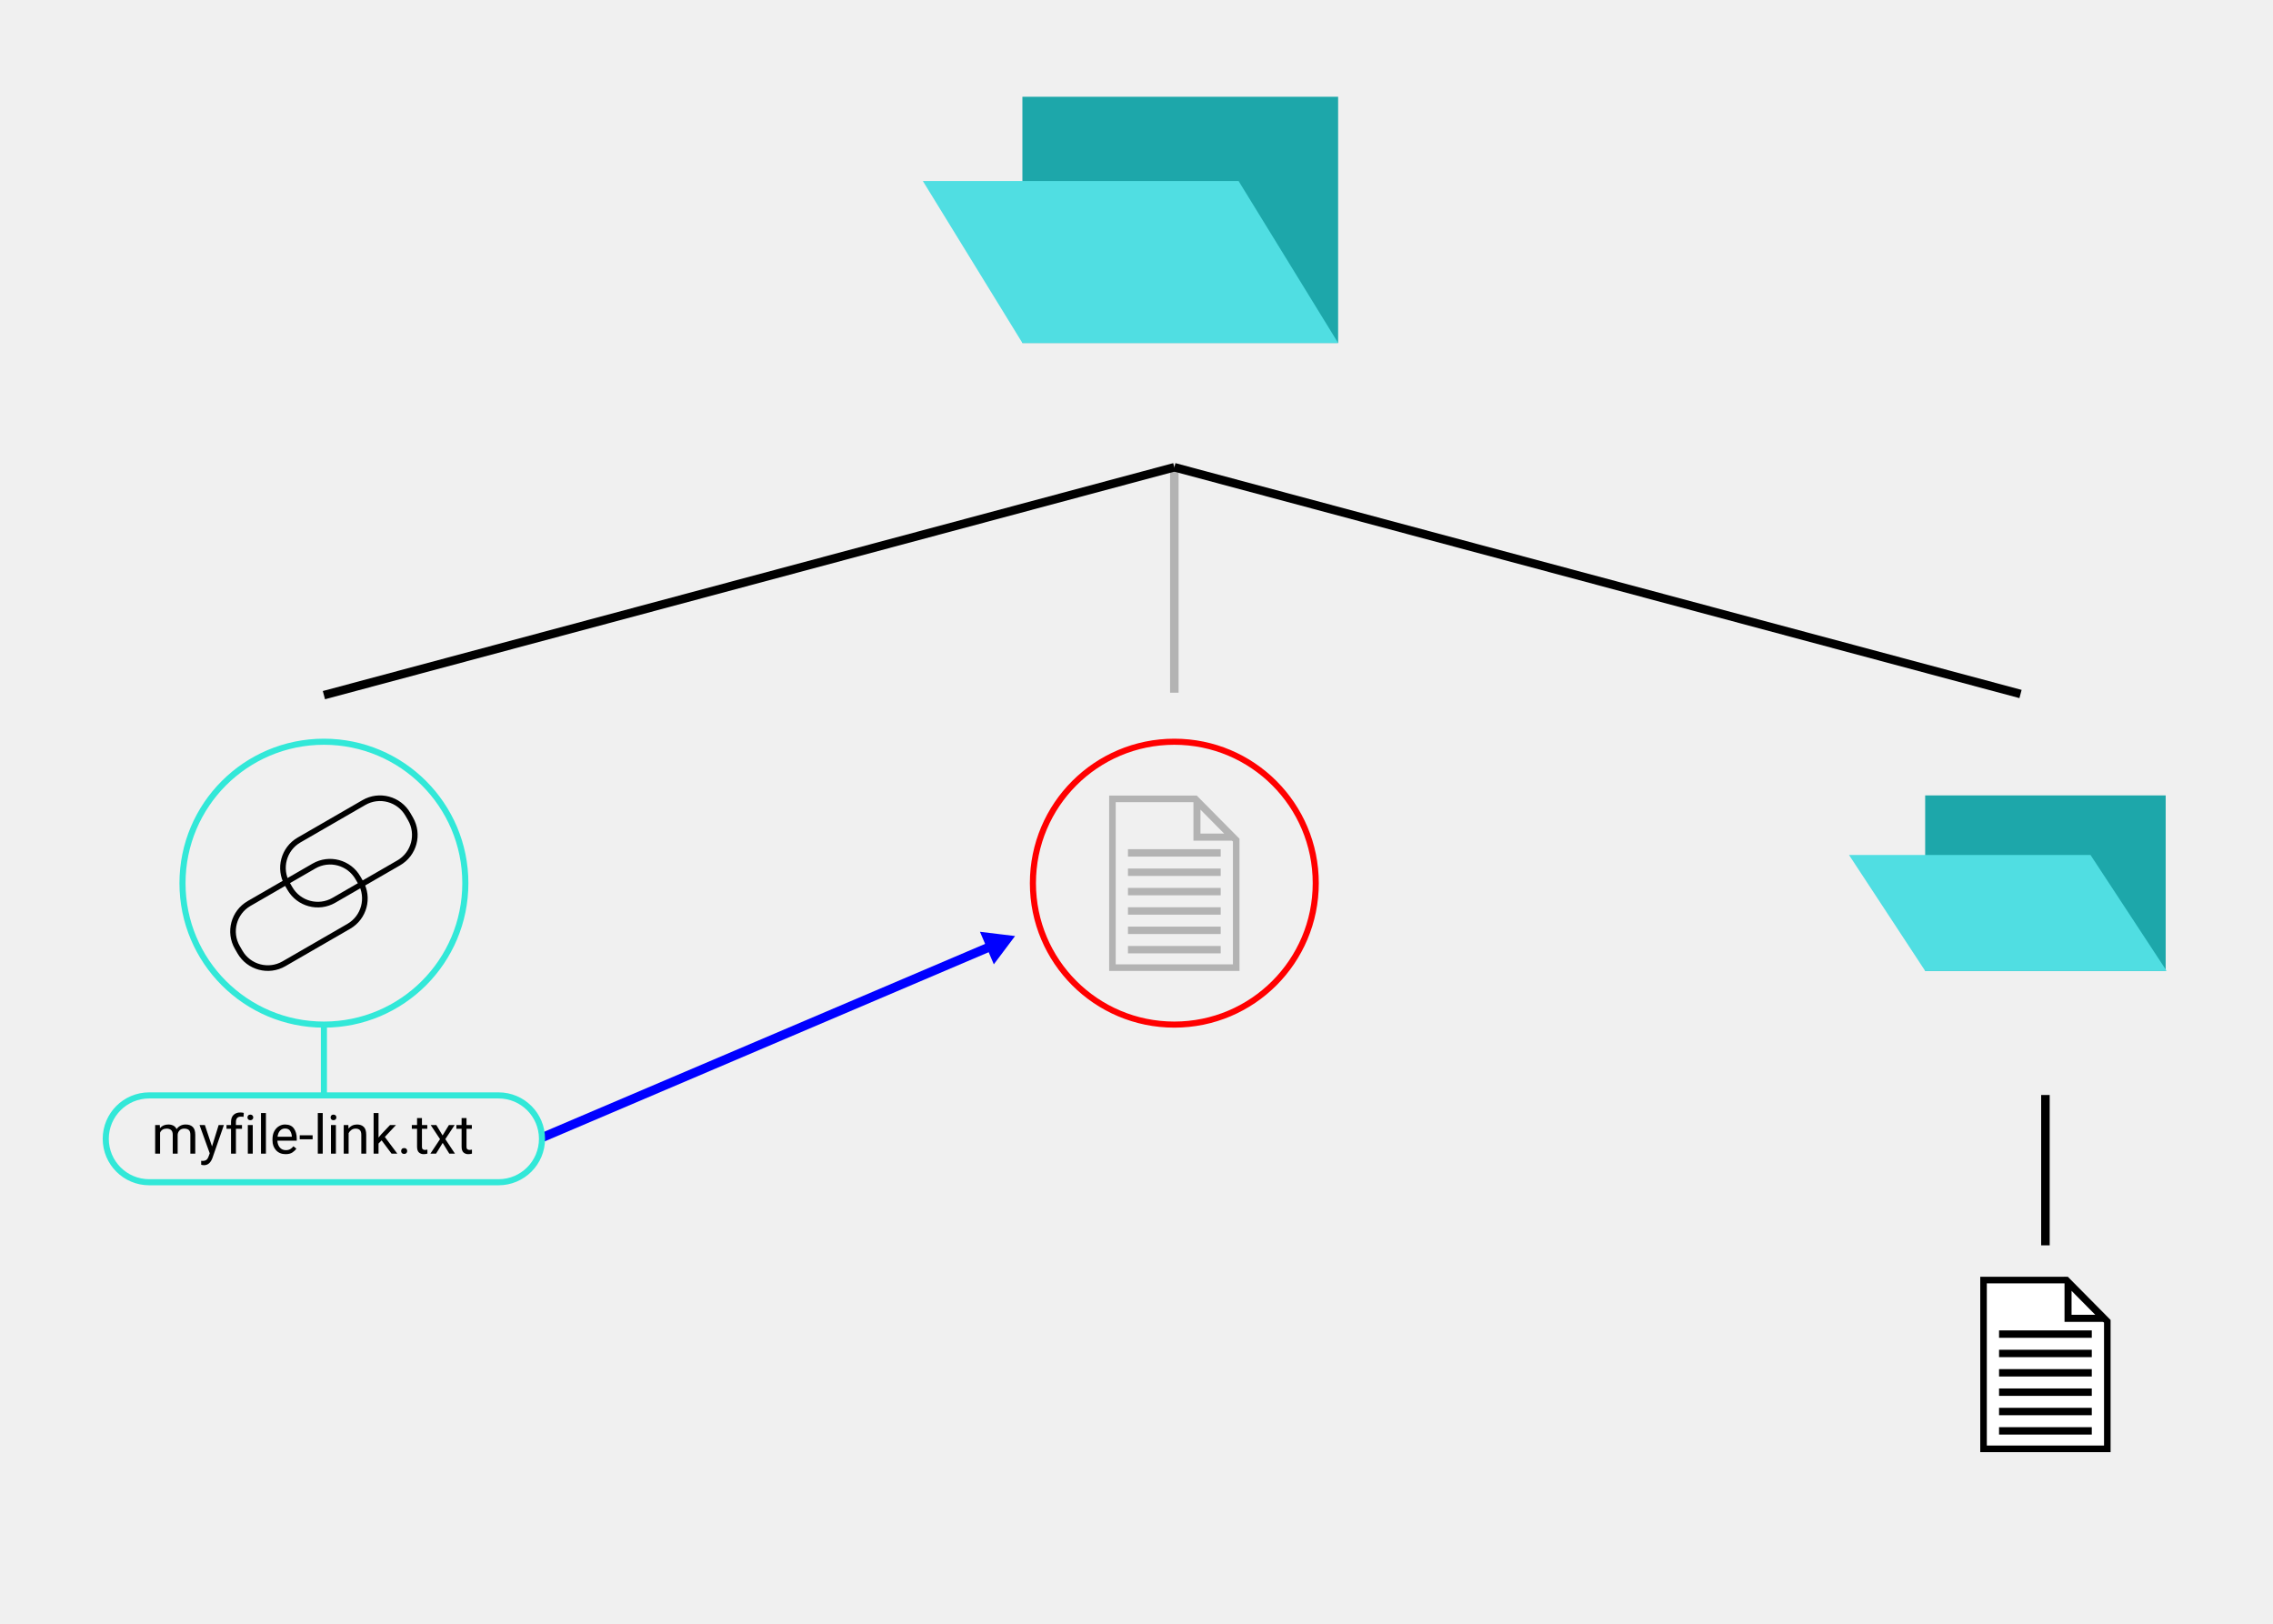
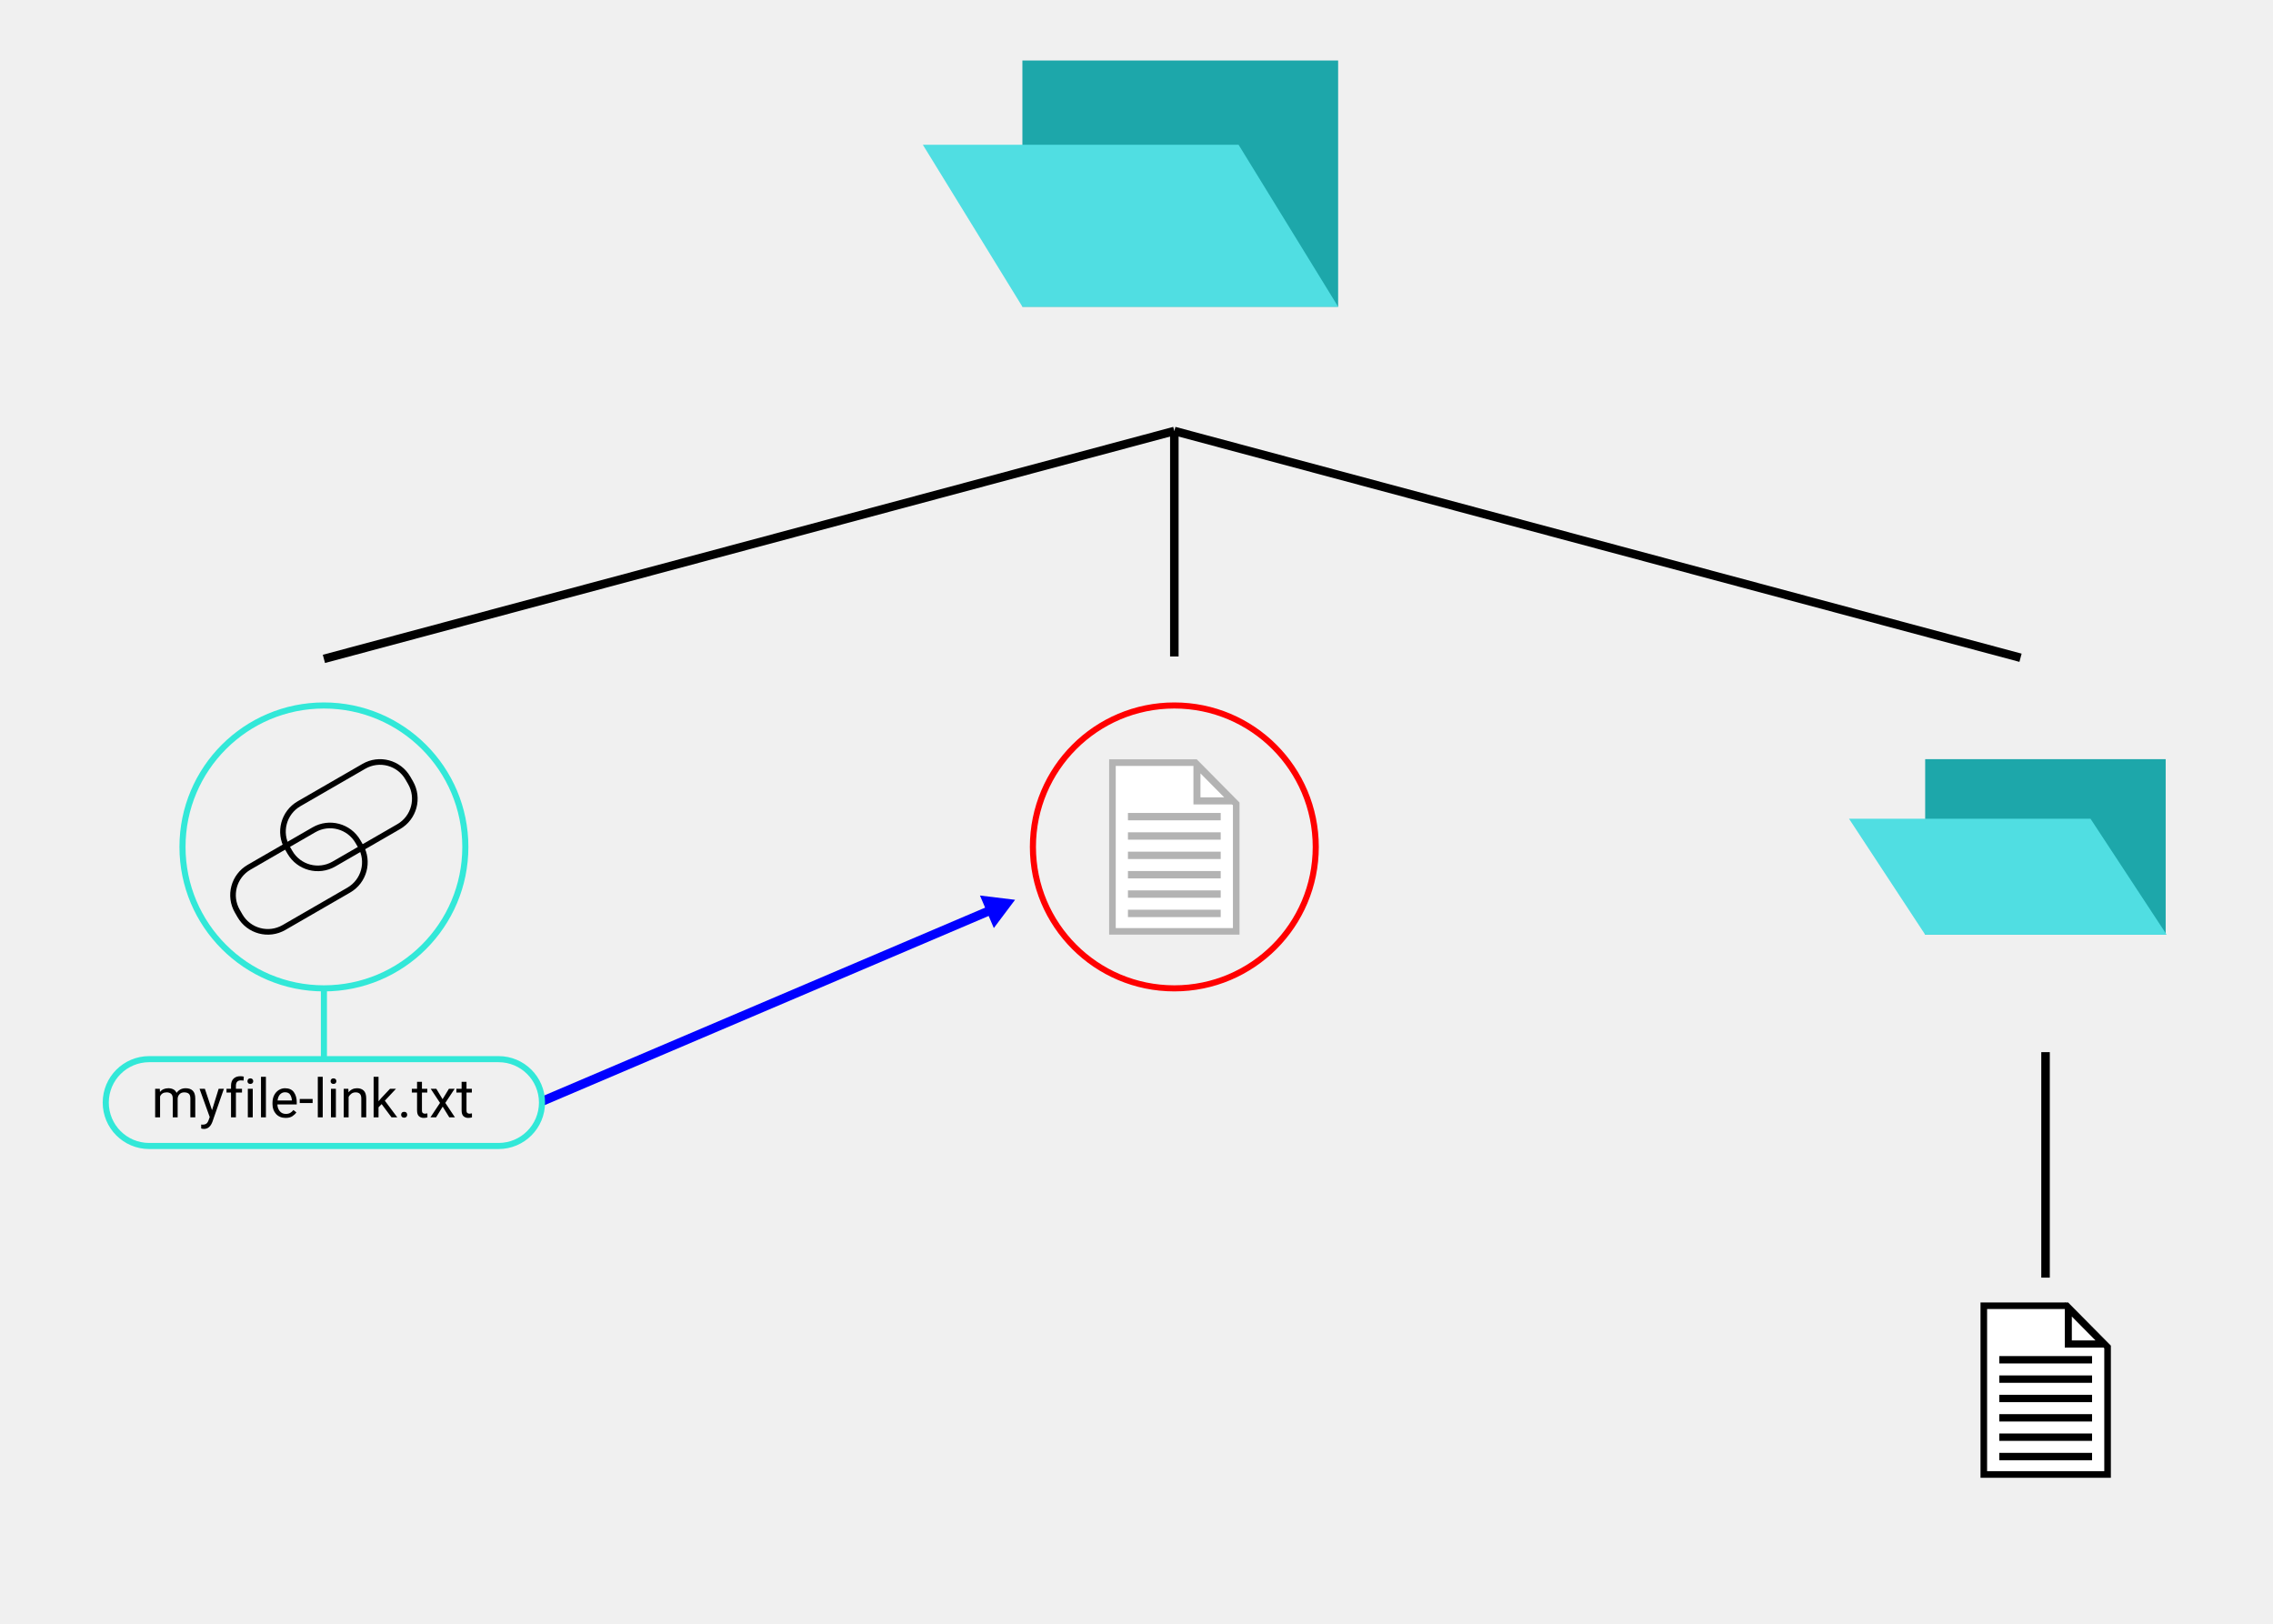
<svg xmlns="http://www.w3.org/2000/svg" width="2800" height="2000" viewBox="0 0 2800 2000" version="1.1" id="SVGRoot">
  <defs id="defs10" />
  <g id="layer1" transform="translate(0,1100)">
-     <g transform="matrix(1.975121,0,0,1.975122,-372.6079,-1473.529)" id="g913" style="stroke-width:1.406">
+     <g transform="matrix(1.975121,0,0,1.975122,-372.6079,-1518.181)" id="g913" style="stroke-width:1.406">
      <rect style="opacity:1;vector-effect:none;fill:#1da7aa;fill-opacity:1;fill-rule:evenodd;stroke:#5f998c;stroke-width:0;stroke-linecap:butt;stroke-linejoin:miter;stroke-miterlimit:4;stroke-dasharray:none;stroke-dashoffset:0;stroke-opacity:1;paint-order:normal" id="rect909" width="196.92" height="153.543" x="826.305" y="249.462" />
      <rect y="354.487" x="578.565" height="118.575" width="196.92" id="rect911" style="opacity:1;vector-effect:none;fill:#50dee2;fill-opacity:1;fill-rule:evenodd;stroke:#5f998c;stroke-width:0;stroke-linecap:butt;stroke-linejoin:miter;stroke-miterlimit:4;stroke-dasharray:none;stroke-dashoffset:0;stroke-opacity:1;paint-order:normal" transform="matrix(1,0,0.5236934,0.8519068,0,0)" />
    </g>
-     <flowRoot xml:space="preserve" id="flowRoot947" style="font-style:normal;font-weight:normal;font-size:40px;line-height:1.25;font-family:sans-serif;text-align:center;letter-spacing:0px;word-spacing:0px;text-anchor:middle;fill:#000000;fill-opacity:1;stroke:none;stroke-width:4.184;stroke-miterlimit:4;stroke-dasharray:none" transform="matrix(2.507497,0,0,2.507498,-622.8353,-2208.381)">
+     <flowRoot xml:space="preserve" id="flowRoot947" style="font-style:normal;font-weight:normal;font-size:40px;line-height:1.25;font-family:sans-serif;text-align:center;letter-spacing:0px;word-spacing:0px;text-anchor:middle;fill:#000000;fill-opacity:1;stroke:none;stroke-width:4.184;stroke-miterlimit:4;stroke-dasharray:none" transform="matrix(2.507497,0,0,2.507498,-622.8353,-2253.032)">
      <flowRegion id="flowRegion949" style="text-align:center;text-anchor:middle;stroke-width:4.184;stroke-miterlimit:4;stroke-dasharray:none">
        <rect id="rect951" width="172.932" height="90.401" x="741.714" y="592.914" style="text-align:center;text-anchor:middle;stroke-width:4.184;stroke-miterlimit:4;stroke-dasharray:none" ry="0" />
      </flowRegion>
      <flowPara id="flowPara953" style="font-style:normal;font-variant:normal;font-weight:normal;font-stretch:normal;font-size:76.57px;font-family:Roboto;-inkscape-font-specification:Roboto;text-align:center;text-anchor:middle;stroke-width:4.184;stroke-miterlimit:4;stroke-dasharray:none">~</flowPara>
    </flowRoot>
-     <path style="fill:none;stroke:#b3b3b3;stroke-width:10.492;stroke-linecap:butt;stroke-linejoin:miter;stroke-miterlimit:4;stroke-dasharray:none;stroke-opacity:1" d="m 1446.601,-524.483 v 277.734" id="path52" />
-     <path style="fill:none;stroke:#000000;stroke-width:10.492;stroke-linecap:butt;stroke-linejoin:miter;stroke-miterlimit:4;stroke-dasharray:none;stroke-opacity:1" d="M 1446.601,-524.483 399.019,-243.784" id="path46" />
-     <path style="fill:none;stroke:#000000;stroke-width:10.492;stroke-linecap:butt;stroke-linejoin:miter;stroke-miterlimit:4;stroke-dasharray:none;stroke-opacity:1" d="m 1446.601,-524.483 1042.383,279.306" id="path54" />
-     <g id="g918" transform="matrix(0.9086332,0.5245996,-0.5245996,0.9086332,185.1394,-822.5757)">
+     <path style="fill:none;stroke:#000000;stroke-width:10.492;stroke-linecap:butt;stroke-linejoin:miter;stroke-miterlimit:4;stroke-dasharray:none;stroke-opacity:1" d="M 1446.601,-569.135 399.019,-288.436" id="path46" />
+     <path style="fill:none;stroke:#000000;stroke-width:10.492;stroke-linecap:butt;stroke-linejoin:miter;stroke-miterlimit:4;stroke-dasharray:none;stroke-opacity:1" d="m 1446.601,-569.135 v 277.734" id="path52" />
+     <path style="fill:none;stroke:#000000;stroke-width:10.492;stroke-linecap:butt;stroke-linejoin:miter;stroke-miterlimit:4;stroke-dasharray:none;stroke-opacity:1" d="m 1446.601,-569.135 1042.383,279.306" id="path54" />
+     <g id="g918" transform="matrix(0.9086332,0.5245996,-0.5245996,0.9086332,185.1394,-867.2274)">
      <g id="g922" transform="rotate(-53.0734,884.7913,520.8887)">
        <path style="fill:none;fill-opacity:1;stroke:#0000ff;stroke-width:10.636;stroke-linecap:butt;stroke-linejoin:miter;stroke-miterlimit:4;stroke-dasharray:none;stroke-opacity:1" d="m 773.636,666.264 567.871,-4e-5" id="path899" />
        <path style="opacity:1;vector-effect:none;fill:#0000ff;fill-opacity:1;stroke:none;stroke-width:1.106;stroke-linecap:butt;stroke-linejoin:miter;stroke-miterlimit:4;stroke-dasharray:none;stroke-dashoffset:0;stroke-opacity:1" id="path901" d="m 557.63,457.176 -10.382,0 -10.382,0 5.191,-8.991 5.191,-8.991 5.191,8.991 z" transform="matrix(0,2,-2,0,2255.069,-428.2328)" />
      </g>
    </g>
-     <g style="stroke-width:1.406" id="g1150" transform="matrix(1.510592,0,0,1.413583,1123.317,-473.7803)">
+     <g style="stroke-width:1.406" id="g1150" transform="matrix(1.510592,0,0,1.413583,1123.317,-518.432)">
      <rect y="250.081" x="826.305" height="152.923" width="196.125" id="rect1146" style="opacity:1;vector-effect:none;fill:#1da7aa;fill-opacity:1;fill-rule:evenodd;stroke:#5f998c;stroke-width:0;stroke-linecap:butt;stroke-linejoin:miter;stroke-miterlimit:4;stroke-dasharray:none;stroke-dashoffset:0;stroke-opacity:1;paint-order:normal" />
      <rect transform="matrix(1,0,0.5236934,0.8519068,0,0)" style="opacity:1;vector-effect:none;fill:#50dee2;fill-opacity:1;fill-rule:evenodd;stroke:#5f998c;stroke-width:0;stroke-linecap:butt;stroke-linejoin:miter;stroke-miterlimit:4;stroke-dasharray:none;stroke-dashoffset:0;stroke-opacity:1;paint-order:normal" id="rect1148" width="196.92" height="118.575" x="578.565" y="354.487" />
    </g>
-     <flowRoot transform="matrix(2.507497,0,0,2.507498,401.4861,-1390.255)" style="font-style:normal;font-weight:normal;font-size:40px;line-height:1.25;font-family:sans-serif;text-align:center;letter-spacing:0px;word-spacing:0px;text-anchor:middle;fill:#000000;fill-opacity:1;stroke:none;stroke-width:4.184;stroke-miterlimit:4;stroke-dasharray:none" id="flowRoot1158" xml:space="preserve">
+     <flowRoot transform="matrix(2.507497,0,0,2.507498,401.4861,-1434.907)" style="font-style:normal;font-weight:normal;font-size:40px;line-height:1.25;font-family:sans-serif;text-align:center;letter-spacing:0px;word-spacing:0px;text-anchor:middle;fill:#000000;fill-opacity:1;stroke:none;stroke-width:4.184;stroke-miterlimit:4;stroke-dasharray:none" id="flowRoot1158" xml:space="preserve">
      <flowRegion style="text-align:center;text-anchor:middle;stroke-width:4.184;stroke-miterlimit:4;stroke-dasharray:none" id="flowRegion1154">
        <rect ry="0" style="text-align:center;text-anchor:middle;stroke-width:4.184;stroke-miterlimit:4;stroke-dasharray:none" y="592.914" x="741.714" height="67.513" width="206.807" id="rect1152" />
      </flowRegion>
      <flowPara style="font-style:normal;font-variant:normal;font-weight:normal;font-stretch:normal;font-size:26.587px;font-family:Roboto;-inkscape-font-specification:Roboto;text-align:center;text-anchor:middle;stroke-width:4.184;stroke-miterlimit:4;stroke-dasharray:none" id="flowPara1156">Templates</flowPara>
    </flowRoot>
-     <g id="g1097" transform="matrix(1.255584,0,0,1.265119,281.5992,-988.0386)" style="stroke-width:2.144">
-       <path id="rect1075" d="M 867.143,689.285 V 853.572 H 988.572 V 729.443 l -20.025,-20.078 -20.023,-20.08 z" style="opacity:1;vector-effect:none;fill:none;fill-opacity:1;fill-rule:evenodd;stroke:#b3b3b3;stroke-width:6.433;stroke-linecap:butt;stroke-linejoin:miter;stroke-miterlimit:4;stroke-dasharray:none;stroke-dashoffset:0;stroke-opacity:1;paint-order:normal;font-variant-east_asian:normal" />
-       <path style="opacity:1;vector-effect:none;fill:none;fill-opacity:1;fill-rule:evenodd;stroke:#b3b3b3;stroke-width:7.852;stroke-linecap:butt;stroke-linejoin:miter;stroke-miterlimit:4;stroke-dasharray:none;stroke-dashoffset:0;stroke-opacity:1;paint-order:normal;font-variant-east_asian:normal" id="path1090" d="m 1054.821,727.487 -22.056,0 -22.055,0 11.028,-19.101 11.028,-19.101 11.028,19.101 z" transform="matrix(-0.761306,-0.7635961,0.4395403,-0.4408625,1433.332,1819.022)" />
-       <rect style="opacity:1;vector-effect:none;fill:none;fill-opacity:1;fill-rule:evenodd;stroke:#b3b3b3;stroke-width:6.433;stroke-linecap:butt;stroke-linejoin:miter;stroke-miterlimit:4;stroke-dasharray:none;stroke-dashoffset:0;stroke-opacity:1;paint-order:normal" id="rect1124" width="84.552" height="0.763" x="885.582" y="741.496" />
-       <rect y="760.34" x="885.582" height="0.763" width="84.552" id="rect1126" style="opacity:1;vector-effect:none;fill:none;fill-opacity:1;fill-rule:evenodd;stroke:#b3b3b3;stroke-width:6.433;stroke-linecap:butt;stroke-linejoin:miter;stroke-miterlimit:4;stroke-dasharray:none;stroke-dashoffset:0;stroke-opacity:1;paint-order:normal;font-variant-east_asian:normal" />
-       <rect style="opacity:1;vector-effect:none;fill:none;fill-opacity:1;fill-rule:evenodd;stroke:#b3b3b3;stroke-width:6.433;stroke-linecap:butt;stroke-linejoin:miter;stroke-miterlimit:4;stroke-dasharray:none;stroke-dashoffset:0;stroke-opacity:1;paint-order:normal;font-variant-east_asian:normal" id="rect1128" width="84.552" height="0.763" x="885.582" y="779.185" />
-       <rect y="798.03" x="885.582" height="0.763" width="84.552" id="rect1130" style="opacity:1;vector-effect:none;fill:none;fill-opacity:1;fill-rule:evenodd;stroke:#b3b3b3;stroke-width:6.433;stroke-linecap:butt;stroke-linejoin:miter;stroke-miterlimit:4;stroke-dasharray:none;stroke-dashoffset:0;stroke-opacity:1;paint-order:normal;font-variant-east_asian:normal" />
-       <rect style="opacity:1;vector-effect:none;fill:none;fill-opacity:1;fill-rule:evenodd;stroke:#b3b3b3;stroke-width:6.433;stroke-linecap:butt;stroke-linejoin:miter;stroke-miterlimit:4;stroke-dasharray:none;stroke-dashoffset:0;stroke-opacity:1;paint-order:normal;font-variant-east_asian:normal" id="rect1132" width="84.552" height="0.763" x="885.582" y="816.875" />
-       <rect style="opacity:1;vector-effect:none;fill:none;fill-opacity:1;fill-rule:evenodd;stroke:#b3b3b3;stroke-width:6.433;stroke-linecap:butt;stroke-linejoin:miter;stroke-miterlimit:4;stroke-dasharray:none;stroke-dashoffset:0;stroke-opacity:1;paint-order:normal;font-variant-east_asian:normal" id="rect1136" width="84.552" height="0.763" x="885.582" y="835.72" />
-     </g>
-     <flowRoot xml:space="preserve" id="flowRoot1099" style="font-style:normal;font-weight:normal;font-size:26.667px;line-height:1.25;font-family:sans-serif;text-align:center;letter-spacing:0px;word-spacing:0px;text-anchor:middle;fill:#b3b3b3;fill-opacity:1;stroke:none;" transform="matrix(4.493994,0,0,4.493994,-2737.507,-3534.497)">
-       <flowRegion id="flowRegion1101" style="font-size:26.667px;text-align:center;text-anchor:middle;fill:#b3b3b3;fill-opacity:1;">
-         <rect id="rect1103" width="145.348" height="36.11" x="858.09" y="822.737" style="font-size:26.667px;text-align:center;text-anchor:middle;fill:#b3b3b3;fill-opacity:1;" />
+     <path style="opacity:1;vector-effect:none;fill:#ffffff;fill-opacity:1;fill-rule:evenodd;stroke:#b3b3b3;stroke-width:8.108;stroke-linecap:butt;stroke-linejoin:miter;stroke-miterlimit:4;stroke-dasharray:none;stroke-dashoffset:0;stroke-opacity:1;paint-order:normal" d="M 1370.369,-160.663 V 47.18 h 152.465 V -109.858 l -25.144,-25.401 -25.141,-25.404 z" id="rect1075" />
+     <path transform="matrix(-0.9558833,-0.9660398,0.5518796,-0.5577434,2081.267,1268.589)" d="m 1054.821,727.487 -22.056,0 -22.055,0 11.028,-19.101 11.028,-19.101 11.028,19.101 z" id="path1090" style="opacity:1;vector-effect:none;fill:#ffffff;fill-opacity:1;fill-rule:evenodd;stroke:#b3b3b3;stroke-width:7.852;stroke-linecap:butt;stroke-linejoin:miter;stroke-miterlimit:4;stroke-dasharray:none;stroke-dashoffset:0;stroke-opacity:1;paint-order:normal" />
+     <rect y="-94.61" x="1393.521" height="0.965" width="106.161" id="rect1124" style="opacity:1;vector-effect:none;fill:#ffffff;fill-opacity:1;fill-rule:evenodd;stroke:#b3b3b3;stroke-width:8.108;stroke-linecap:butt;stroke-linejoin:miter;stroke-miterlimit:4;stroke-dasharray:none;stroke-dashoffset:0;stroke-opacity:1;paint-order:normal" />
+     <rect style="opacity:1;vector-effect:none;fill:#ffffff;fill-opacity:1;fill-rule:evenodd;stroke:#b3b3b3;stroke-width:8.108;stroke-linecap:butt;stroke-linejoin:miter;stroke-miterlimit:4;stroke-dasharray:none;stroke-dashoffset:0;stroke-opacity:1;paint-order:normal" id="rect1126" width="106.161" height="0.965" x="1393.521" y="-70.769" />
+     <rect y="-46.928" x="1393.521" height="0.965" width="106.161" id="rect1128" style="opacity:1;vector-effect:none;fill:#ffffff;fill-opacity:1;fill-rule:evenodd;stroke:#b3b3b3;stroke-width:8.108;stroke-linecap:butt;stroke-linejoin:miter;stroke-miterlimit:4;stroke-dasharray:none;stroke-dashoffset:0;stroke-opacity:1;paint-order:normal" />
+     <rect style="opacity:1;vector-effect:none;fill:#ffffff;fill-opacity:1;fill-rule:evenodd;stroke:#b3b3b3;stroke-width:8.108;stroke-linecap:butt;stroke-linejoin:miter;stroke-miterlimit:4;stroke-dasharray:none;stroke-dashoffset:0;stroke-opacity:1;paint-order:normal" id="rect1130" width="106.161" height="0.965" x="1393.521" y="-23.088" />
+     <rect y="0.753" x="1393.521" height="0.965" width="106.161" id="rect1132" style="opacity:1;vector-effect:none;fill:#ffffff;fill-opacity:1;fill-rule:evenodd;stroke:#b3b3b3;stroke-width:8.108;stroke-linecap:butt;stroke-linejoin:miter;stroke-miterlimit:4;stroke-dasharray:none;stroke-dashoffset:0;stroke-opacity:1;paint-order:normal" />
+     <rect y="24.594" x="1393.521" height="0.965" width="106.161" id="rect1136" style="opacity:1;vector-effect:none;fill:#ffffff;fill-opacity:1;fill-rule:evenodd;stroke:#b3b3b3;stroke-width:8.108;stroke-linecap:butt;stroke-linejoin:miter;stroke-miterlimit:4;stroke-dasharray:none;stroke-dashoffset:0;stroke-opacity:1;paint-order:normal" />
+     <flowRoot xml:space="preserve" id="flowRoot1099" style="font-style:normal;font-weight:normal;font-size:26.667px;line-height:1.25;font-family:sans-serif;text-align:center;letter-spacing:0px;word-spacing:0px;text-anchor:middle;fill:#b3b3b3;fill-opacity:1;stroke:none" transform="matrix(4.493994,0,0,4.493994,-2737.507,-3579.148)">
+       <flowRegion id="flowRegion1101" style="font-size:26.667px;text-align:center;text-anchor:middle;fill:#b3b3b3">
+         <rect id="rect1103" width="145.348" height="36.11" x="858.09" y="822.737" style="font-size:26.667px;text-align:center;text-anchor:middle;fill:#b3b3b3" />
      </flowRegion>
-       <flowPara id="flowPara1105" style="font-style:normal;font-variant:normal;font-weight:normal;font-stretch:normal;font-size:14.835px;font-family:Roboto;-inkscape-font-specification:Roboto;text-align:center;text-anchor:middle;fill:#b3b3b3;fill-opacity:1;">myfile.txt</flowPara>
+       <flowPara id="flowPara1105" style="font-style:normal;font-variant:normal;font-weight:normal;font-stretch:normal;font-size:14.835px;font-family:Roboto;-inkscape-font-specification:Roboto;text-align:center;text-anchor:middle;fill:#b3b3b3">myfile.txt</flowPara>
    </flowRoot>
-     <circle r="174.212" cy="-12.184" cx="1446.602" id="circle50" style="opacity:1;vector-effect:none;fill:none;fill-opacity:1;stroke:#ff0000;stroke-width:7.5;stroke-linecap:butt;stroke-linejoin:miter;stroke-miterlimit:4;stroke-dasharray:none;stroke-dashoffset:0;stroke-opacity:1" />
-     <g id="g935" transform="matrix(0.4618717,0,0,0.4618717,232.2935,-212.9556)">
+     <circle r="174.212" cy="-56.835" cx="1446.602" id="circle50" style="opacity:1;vector-effect:none;fill:none;fill-opacity:1;stroke:#ff0000;stroke-width:7.5;stroke-linecap:butt;stroke-linejoin:miter;stroke-miterlimit:4;stroke-dasharray:none;stroke-dashoffset:0;stroke-opacity:1" />
+     <g id="g935" transform="matrix(0.4618717,0,0,0.4618717,232.2935,-257.6072)">
      <rect transform="rotate(-30)" ry="85.863" rx="85.863" y="504.086" x="-190.445" height="185.714" width="371.429" id="rect925" style="opacity:1;vector-effect:none;fill:none;fill-opacity:1;stroke:#000000;stroke-width:15;stroke-linecap:butt;stroke-linejoin:miter;stroke-miterlimit:4;stroke-dasharray:none;stroke-dashoffset:0;stroke-opacity:1" />
      <rect transform="rotate(-30)" style="opacity:1;vector-effect:none;fill:none;fill-opacity:1;stroke:#000000;stroke-width:15;stroke-linecap:butt;stroke-linejoin:miter;stroke-miterlimit:4;stroke-dasharray:none;stroke-dashoffset:0;stroke-opacity:1" id="rect927" width="371.429" height="185.714" x="9.555" y="424.086" rx="85.863" ry="85.863" />
    </g>
-     <circle style="opacity:1;vector-effect:none;fill:none;fill-opacity:1;stroke:#32e8d8;stroke-width:7.5;stroke-linecap:butt;stroke-linejoin:miter;stroke-miterlimit:4;stroke-dasharray:none;stroke-dashoffset:0;stroke-opacity:1" id="path931" cx="399.019" cy="-12.184" r="174.212" />
-     <path style="fill:none;fill-opacity:1;stroke:#32e8d8;stroke-width:7.5;stroke-linecap:butt;stroke-linejoin:miter;stroke-miterlimit:4;stroke-dasharray:none;stroke-opacity:1" d="m 399.019,164.925 v 82.141" id="path937" />
-     <text xml:space="preserve" style="font-style:normal;font-weight:normal;font-size:19.594px;line-height:1.25;font-family:sans-serif;letter-spacing:0px;word-spacing:0px;fill:#000000;fill-opacity:1;stroke:none;stroke-width:0.49" x="397.892" y="320.943" id="text989">
-       <tspan id="tspan987" x="397.892" y="320.943" style="font-style:normal;font-variant:normal;font-weight:normal;font-stretch:normal;font-size:66.667px;font-family:Roboto;-inkscape-font-specification:Roboto;text-align:center;text-anchor:middle;stroke-width:0.49">myfile-link.txt</tspan>
+     <circle style="opacity:1;vector-effect:none;fill:none;fill-opacity:1;stroke:#32e8d8;stroke-width:7.5;stroke-linecap:butt;stroke-linejoin:miter;stroke-miterlimit:4;stroke-dasharray:none;stroke-dashoffset:0;stroke-opacity:1" id="path931" cx="399.019" cy="-56.835" r="174.212" />
+     <path style="fill:none;fill-opacity:1;stroke:#32e8d8;stroke-width:7.5;stroke-linecap:butt;stroke-linejoin:miter;stroke-miterlimit:4;stroke-dasharray:none;stroke-opacity:1" d="m 399.019,120.274 v 82.141" id="path937" />
+     <text xml:space="preserve" style="font-style:normal;font-weight:normal;font-size:19.594px;line-height:1.25;font-family:sans-serif;letter-spacing:0px;word-spacing:0px;fill:#000000;fill-opacity:1;stroke:none;stroke-width:0.49" x="397.892" y="276.292" id="text989">
+       <tspan id="tspan987" x="397.892" y="276.292" style="font-style:normal;font-variant:normal;font-weight:normal;font-stretch:normal;font-size:66.667px;font-family:Roboto;-inkscape-font-specification:Roboto;text-align:center;text-anchor:middle;stroke-width:0.49">myfile-link.txt</tspan>
    </text>
-     <rect style="opacity:1;vector-effect:none;fill:none;fill-opacity:1;stroke:#32e8d8;stroke-width:7.5;stroke-linecap:butt;stroke-linejoin:miter;stroke-miterlimit:4;stroke-dasharray:none;stroke-dashoffset:0;stroke-opacity:1" id="rect868" width="537.391" height="106.957" x="130.27" y="249.236" rx="53.478" ry="53.478" />
-     <path style="opacity:1;vector-effect:none;fill:none;fill-opacity:1;stroke:#000000;stroke-width:10.492;stroke-linecap:butt;stroke-linejoin:miter;stroke-miterlimit:4;stroke-dasharray:none;stroke-dashoffset:0;stroke-opacity:1" d="M 2519.659,248.735 V 433.913" id="path1133" />
-     <g style="stroke-width:2.144" transform="matrix(1.255584,0,0,1.265119,1354.656,-395.3251)" id="g1208">
-       <path style="opacity:1;vector-effect:none;fill:#ffffff;fill-opacity:1;fill-rule:evenodd;stroke:#000000;stroke-width:6.433;stroke-linecap:butt;stroke-linejoin:miter;stroke-miterlimit:4;stroke-dasharray:none;stroke-dashoffset:0;stroke-opacity:1;paint-order:normal" d="M 867.143,689.285 V 853.572 H 988.572 V 729.443 l -20.025,-20.078 -20.023,-20.08 z" id="path1192" />
-       <path transform="matrix(-0.761306,-0.7635961,0.4395403,-0.4408625,1433.332,1819.022)" d="m 1054.821,727.487 -22.056,0 -22.055,0 11.028,-19.101 11.028,-19.101 11.028,19.101 z" id="path1194" style="opacity:1;vector-effect:none;fill:#ffffff;fill-opacity:1;fill-rule:evenodd;stroke:#000000;stroke-width:7.852;stroke-linecap:butt;stroke-linejoin:miter;stroke-miterlimit:4;stroke-dasharray:none;stroke-dashoffset:0;stroke-opacity:1;paint-order:normal" />
-       <rect y="741.496" x="885.582" height="0.763" width="84.552" id="rect1196" style="opacity:1;vector-effect:none;fill:#ffffff;fill-opacity:1;fill-rule:evenodd;stroke:#000000;stroke-width:6.433;stroke-linecap:butt;stroke-linejoin:miter;stroke-miterlimit:4;stroke-dasharray:none;stroke-dashoffset:0;stroke-opacity:1;paint-order:normal" />
-       <rect style="opacity:1;vector-effect:none;fill:#ffffff;fill-opacity:1;fill-rule:evenodd;stroke:#000000;stroke-width:6.433;stroke-linecap:butt;stroke-linejoin:miter;stroke-miterlimit:4;stroke-dasharray:none;stroke-dashoffset:0;stroke-opacity:1;paint-order:normal" id="rect1198" width="84.552" height="0.763" x="885.582" y="760.34" />
-       <rect y="779.185" x="885.582" height="0.763" width="84.552" id="rect1200" style="opacity:1;vector-effect:none;fill:#ffffff;fill-opacity:1;fill-rule:evenodd;stroke:#000000;stroke-width:6.433;stroke-linecap:butt;stroke-linejoin:miter;stroke-miterlimit:4;stroke-dasharray:none;stroke-dashoffset:0;stroke-opacity:1;paint-order:normal" />
-       <rect style="opacity:1;vector-effect:none;fill:#ffffff;fill-opacity:1;fill-rule:evenodd;stroke:#000000;stroke-width:6.433;stroke-linecap:butt;stroke-linejoin:miter;stroke-miterlimit:4;stroke-dasharray:none;stroke-dashoffset:0;stroke-opacity:1;paint-order:normal" id="rect1202" width="84.552" height="0.763" x="885.582" y="798.03" />
-       <rect y="816.875" x="885.582" height="0.763" width="84.552" id="rect1204" style="opacity:1;vector-effect:none;fill:#ffffff;fill-opacity:1;fill-rule:evenodd;stroke:#000000;stroke-width:6.433;stroke-linecap:butt;stroke-linejoin:miter;stroke-miterlimit:4;stroke-dasharray:none;stroke-dashoffset:0;stroke-opacity:1;paint-order:normal" />
-       <rect y="835.72" x="885.582" height="0.763" width="84.552" id="rect1206" style="opacity:1;vector-effect:none;fill:#ffffff;fill-opacity:1;fill-rule:evenodd;stroke:#000000;stroke-width:6.433;stroke-linecap:butt;stroke-linejoin:miter;stroke-miterlimit:4;stroke-dasharray:none;stroke-dashoffset:0;stroke-opacity:1;paint-order:normal" />
-     </g>
-     <flowRoot transform="matrix(4.493994,0,0,4.493994,-1664.262,-3024.956)" style="font-style:normal;font-weight:normal;font-size:26.667px;line-height:1.25;font-family:sans-serif;text-align:center;letter-spacing:0px;word-spacing:0px;text-anchor:middle;fill:#000000;fill-opacity:1;stroke:none" id="flowRoot1216" xml:space="preserve">
-       <flowRegion style="font-size:26.667px;text-align:center;text-anchor:middle" id="flowRegion1212">
-         <rect style="font-size:26.667px;text-align:center;text-anchor:middle" y="822.737" x="858.09" height="36.11" width="145.348" id="rect1210" />
+     <rect style="opacity:1;vector-effect:none;fill:none;fill-opacity:1;stroke:#32e8d8;stroke-width:7.5;stroke-linecap:butt;stroke-linejoin:miter;stroke-miterlimit:4;stroke-dasharray:none;stroke-dashoffset:0;stroke-opacity:1" id="rect868" width="537.391" height="106.957" x="130.27" y="204.584" rx="53.478" ry="53.478" />
+     <path id="path941" d="M 2519.801,195.959 V 473.693" style="fill:none;stroke:#000000;stroke-width:10.492;stroke-linecap:butt;stroke-linejoin:miter;stroke-miterlimit:4;stroke-dasharray:none;stroke-opacity:1" />
+     <path id="path943" d="M 2443.757,508.322 V 716.165 h 152.465 V 559.127 l -25.144,-25.401 -25.141,-25.404 z" style="opacity:1;vector-effect:none;fill:#ffffff;fill-opacity:1;fill-rule:evenodd;stroke:#000000;stroke-width:8.108;stroke-linecap:butt;stroke-linejoin:miter;stroke-miterlimit:4;stroke-dasharray:none;stroke-dashoffset:0;stroke-opacity:1;paint-order:normal" />
+     <path style="opacity:1;vector-effect:none;fill:#ffffff;fill-opacity:1;fill-rule:evenodd;stroke:#000000;stroke-width:7.852;stroke-linecap:butt;stroke-linejoin:miter;stroke-miterlimit:4;stroke-dasharray:none;stroke-dashoffset:0;stroke-opacity:1;paint-order:normal" id="path945" d="m 1054.821,727.487 -22.056,0 -22.055,0 11.028,-19.101 11.028,-19.101 11.028,19.101 z" transform="matrix(-0.9558833,-0.9660398,0.5518796,-0.5577434,3154.655,1937.573)" />
+     <rect style="opacity:1;vector-effect:none;fill:#ffffff;fill-opacity:1;fill-rule:evenodd;stroke:#000000;stroke-width:8.108;stroke-linecap:butt;stroke-linejoin:miter;stroke-miterlimit:4;stroke-dasharray:none;stroke-dashoffset:0;stroke-opacity:1;paint-order:normal" id="rect947" width="106.161" height="0.965" x="2466.909" y="574.374" />
+     <rect y="598.215" x="2466.909" height="0.965" width="106.161" id="rect949" style="opacity:1;vector-effect:none;fill:#ffffff;fill-opacity:1;fill-rule:evenodd;stroke:#000000;stroke-width:8.108;stroke-linecap:butt;stroke-linejoin:miter;stroke-miterlimit:4;stroke-dasharray:none;stroke-dashoffset:0;stroke-opacity:1;paint-order:normal" />
+     <rect style="opacity:1;vector-effect:none;fill:#ffffff;fill-opacity:1;fill-rule:evenodd;stroke:#000000;stroke-width:8.108;stroke-linecap:butt;stroke-linejoin:miter;stroke-miterlimit:4;stroke-dasharray:none;stroke-dashoffset:0;stroke-opacity:1;paint-order:normal" id="rect952" width="106.161" height="0.965" x="2466.909" y="622.056" />
+     <rect y="645.897" x="2466.909" height="0.965" width="106.161" id="rect954" style="opacity:1;vector-effect:none;fill:#ffffff;fill-opacity:1;fill-rule:evenodd;stroke:#000000;stroke-width:8.108;stroke-linecap:butt;stroke-linejoin:miter;stroke-miterlimit:4;stroke-dasharray:none;stroke-dashoffset:0;stroke-opacity:1;paint-order:normal" />
+     <rect style="opacity:1;vector-effect:none;fill:#ffffff;fill-opacity:1;fill-rule:evenodd;stroke:#000000;stroke-width:8.108;stroke-linecap:butt;stroke-linejoin:miter;stroke-miterlimit:4;stroke-dasharray:none;stroke-dashoffset:0;stroke-opacity:1;paint-order:normal" id="rect956" width="106.161" height="0.965" x="2466.909" y="669.738" />
+     <rect style="opacity:1;vector-effect:none;fill:#ffffff;fill-opacity:1;fill-rule:evenodd;stroke:#000000;stroke-width:8.108;stroke-linecap:butt;stroke-linejoin:miter;stroke-miterlimit:4;stroke-dasharray:none;stroke-dashoffset:0;stroke-opacity:1;paint-order:normal" id="rect958" width="106.161" height="0.965" x="2466.909" y="693.579" />
+     <flowRoot transform="matrix(4.493994,0,0,4.493994,-1664.12,-2992.164)" style="font-style:normal;font-weight:normal;font-size:26.667px;line-height:1.25;font-family:sans-serif;text-align:center;letter-spacing:0px;word-spacing:0px;text-anchor:middle;fill:#000000;fill-opacity:1;stroke:none" id="flowRoot966" xml:space="preserve">
+       <flowRegion style="font-size:26.667px;text-align:center;text-anchor:middle;fill:#000000" id="flowRegion962">
+         <rect style="font-size:26.667px;text-align:center;text-anchor:middle;fill:#000000" y="822.737" x="858.09" height="36.11" width="145.348" id="rect960" />
      </flowRegion>
-       <flowPara style="font-style:normal;font-variant:normal;font-weight:normal;font-stretch:normal;font-size:14.835px;font-family:Roboto;-inkscape-font-specification:Roboto;text-align:center;text-anchor:middle" id="flowPara1214">myfile.txt</flowPara>
+       <flowPara style="font-style:normal;font-variant:normal;font-weight:normal;font-stretch:normal;font-size:14.835px;font-family:Roboto;-inkscape-font-specification:Roboto;text-align:center;text-anchor:middle;fill:#000000" id="flowPara964">myfile.txt</flowPara>
    </flowRoot>
  </g>
</svg>
